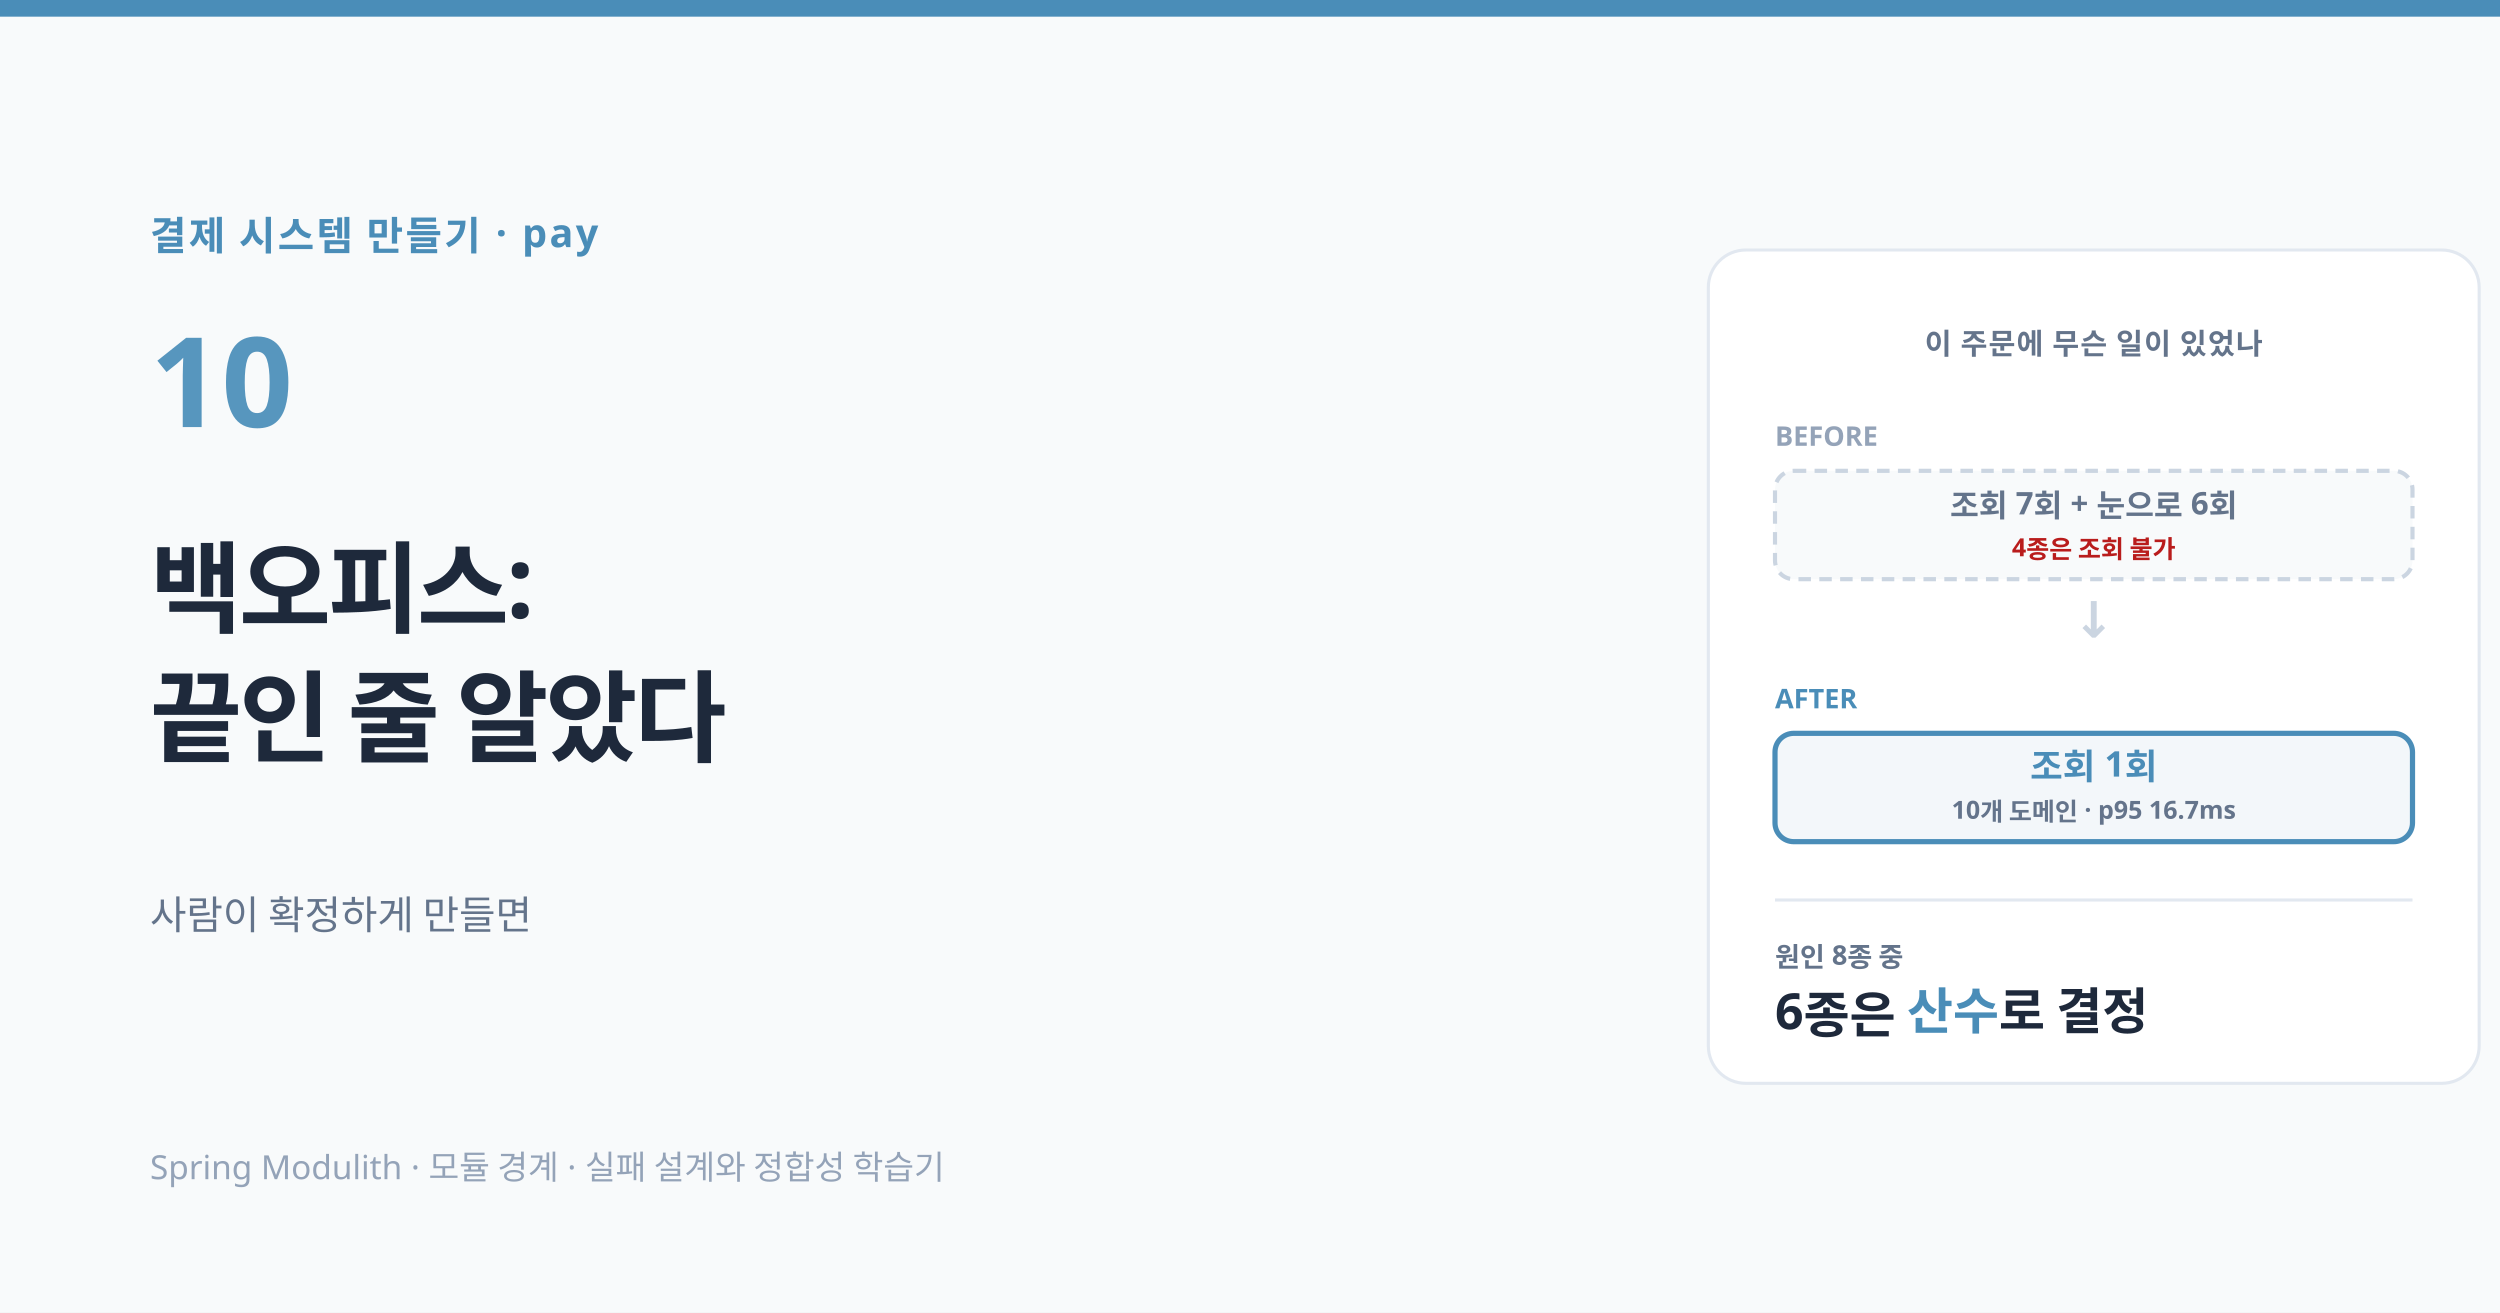
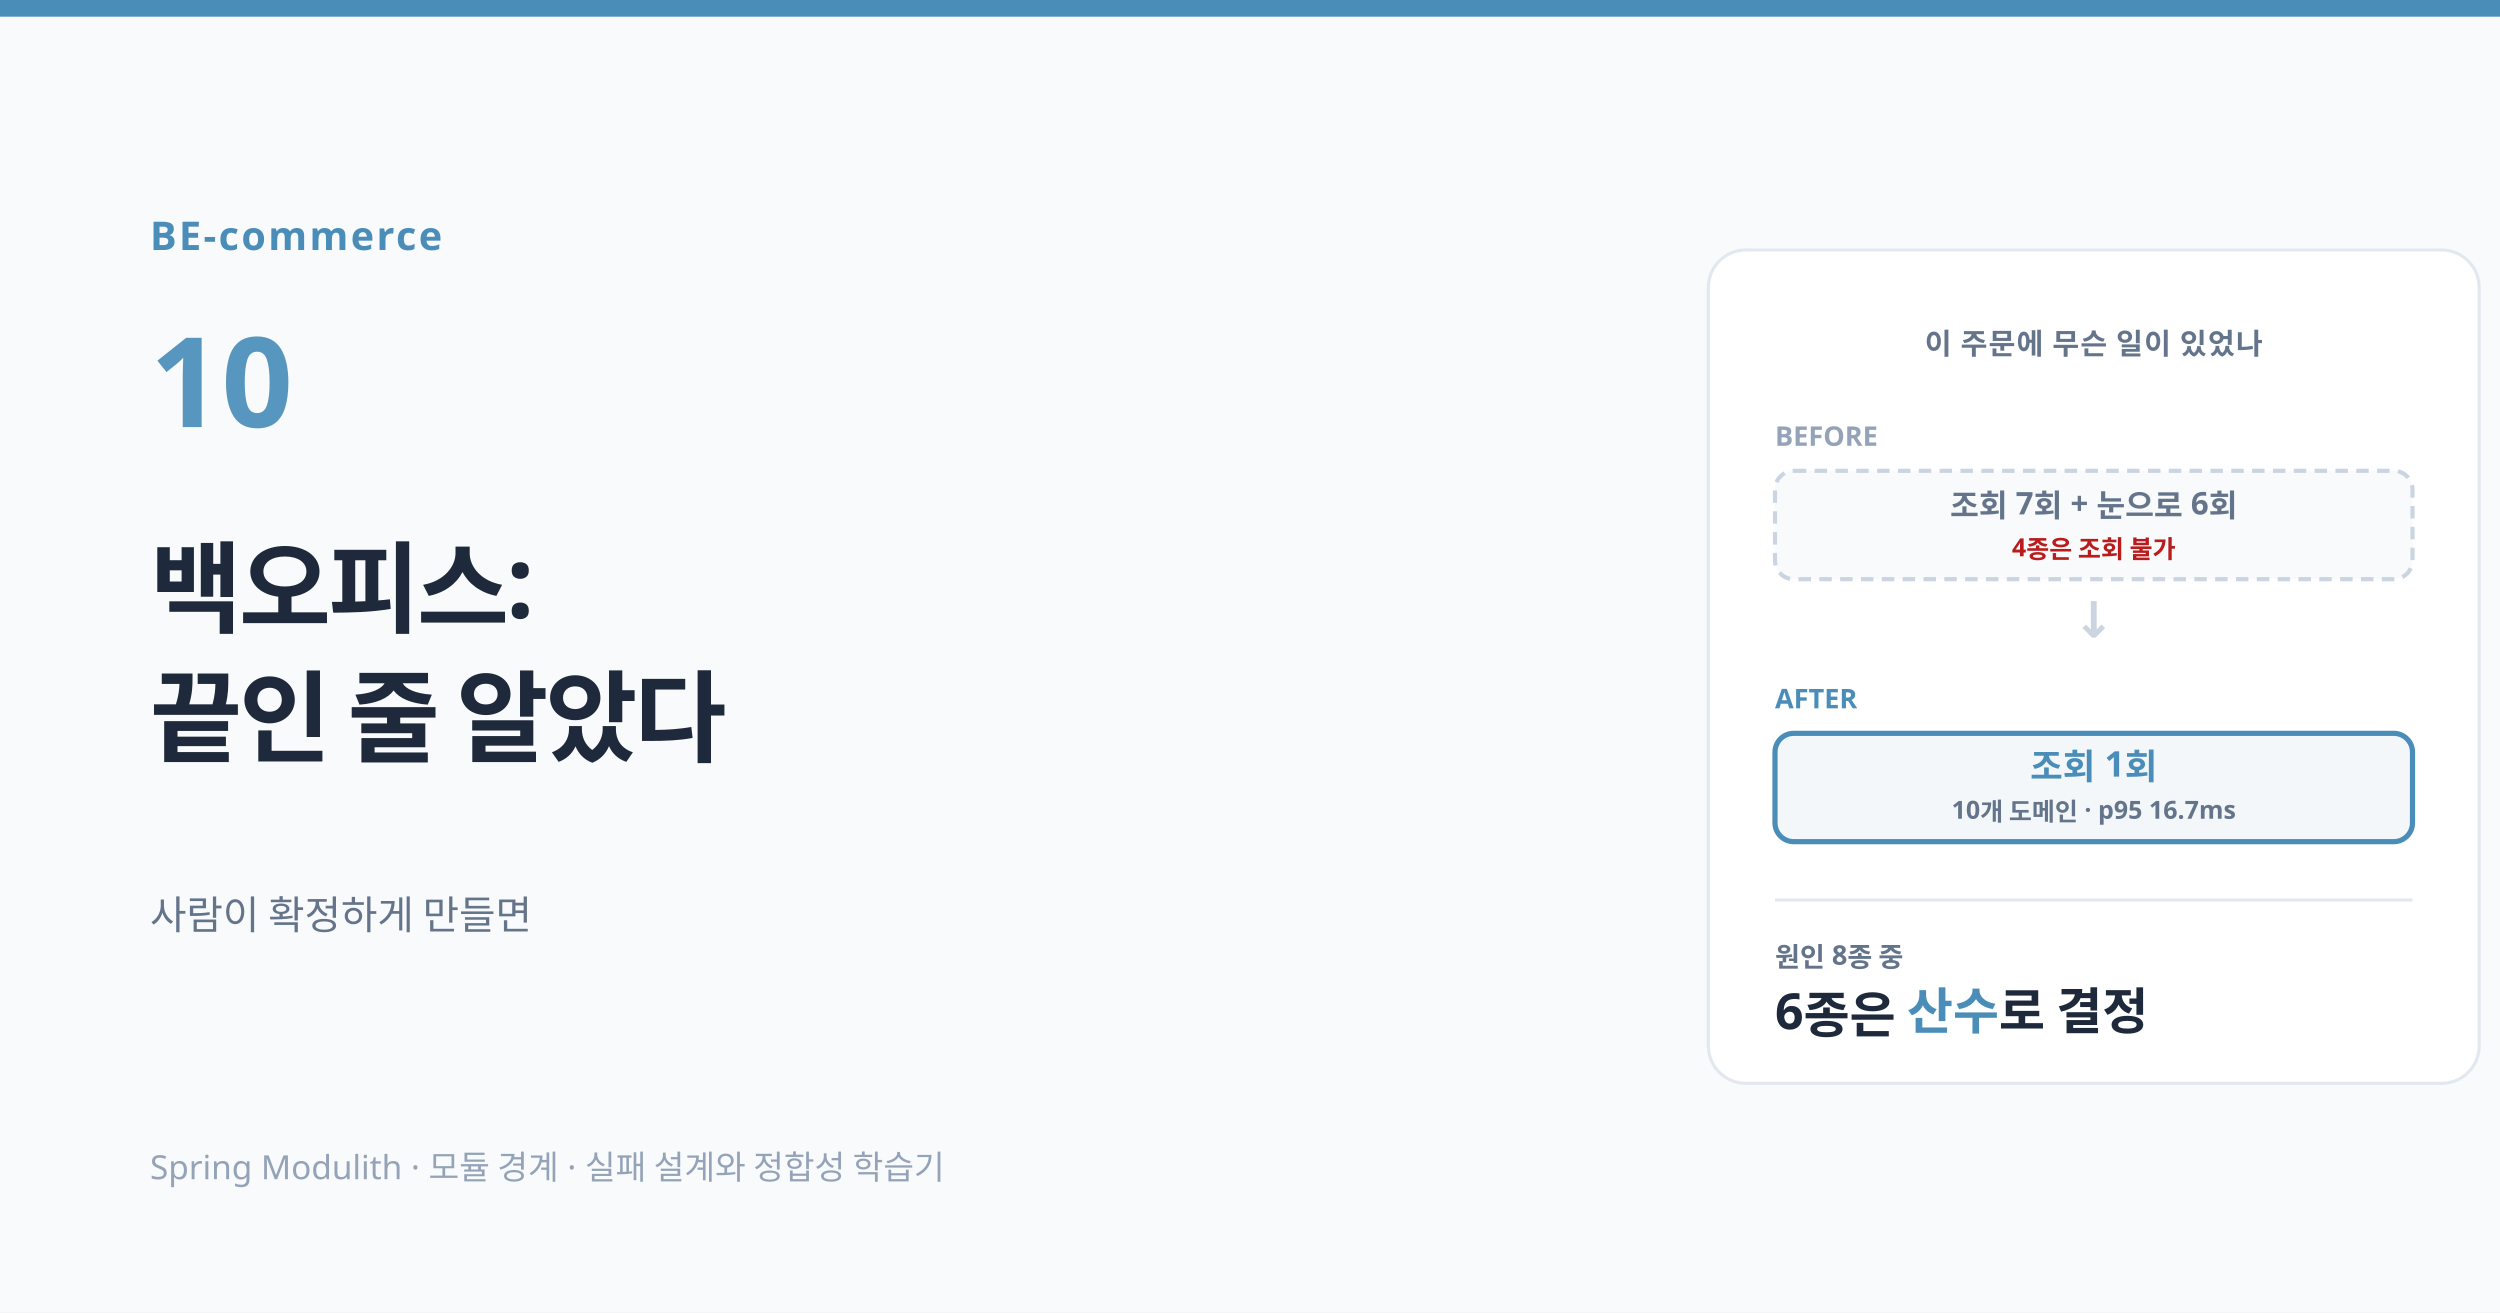
<svg xmlns="http://www.w3.org/2000/svg" viewBox="0 0 1200 630" font-family="'Pretendard', 'Apple SD Gothic Neo', system-ui, sans-serif">
  <rect width="1200" height="630" fill="#f8fafb" />
  <rect width="1200" height="8" fill="#4a8db8" />
  <rect x="820" y="120" width="370" height="400" rx="18" fill="#ffffff" stroke="#e2e8f0" stroke-width="1.5" />
  <text x="1005" y="170" text-anchor="middle" font-size="14" font-weight="700" fill="#64748b" letter-spacing="0.04em">이 주문에 무슨 일이 있었나</text>
  <text x="852" y="214" font-size="13" font-weight="700" fill="#94a3b8">BEFORE</text>
  <rect x="852" y="226" width="306" height="52" rx="9" fill="#f8fafb" stroke="#cbd5e1" stroke-width="2" stroke-dasharray="6 4" />
  <text x="1005" y="248" text-anchor="middle" font-size="15" font-weight="800" fill="#64748b">조회 7회 + 눈으로 6회</text>
  <text x="1005" y="267" text-anchor="middle" font-size="12" font-weight="700" fill="#b91c1c">4종은 조회 불가</text>
  <text x="1005" y="306" text-anchor="middle" font-size="24" font-weight="900" fill="#cbd5e1">↓</text>
  <text x="852" y="340" font-size="13" font-weight="700" fill="#4a8db8">AFTER</text>
  <rect x="852" y="352" width="306" height="52" rx="9" fill="#4a8db810" stroke="#4a8db8" stroke-width="2.5" />
  <text x="1005" y="374" text-anchor="middle" font-size="17" font-weight="900" fill="#4a8db8">조회 1회</text>
  <text x="1005" y="393" text-anchor="middle" font-size="12" font-weight="700" fill="#64748b">10개 도메인 · p95 16.7ms</text>
  <line x1="852" y1="432" x2="1158" y2="432" stroke="#e2e8f0" stroke-width="1.5" />
  <text x="852" y="464" font-size="13" font-weight="700" fill="#64748b">원인 8종 중</text>
  <text x="852" y="494" font-size="24" font-weight="900" fill="#1e293b">6종은 <tspan fill="#4a8db8">산수</tspan>로 결정</text>
-   <text x="72" y="120" font-size="19" font-weight="700" fill="#4a8db8" letter-spacing="0.06em">결제 시스템 만들기 · pay</text>
+   <text x="72" y="120" font-size="19" font-weight="700" fill="#4a8db8" letter-spacing="0.06em">BE-commerce</text>
  <text x="72" y="205" font-size="60" font-weight="900" fill="#4a8db8" opacity="0.92">10</text>
  <text x="72" y="300" font-size="48" font-weight="800" fill="#1e293b" letter-spacing="-0.03em">백오피스:</text>
  <text x="72" y="362" font-size="48" font-weight="800" fill="#1e293b" letter-spacing="-0.03em">끝인 줄 알았다</text>
  <text x="72" y="446" font-size="19" fill="#64748b">사람이 확정하게 만들면</text>
  <text x="72" y="566" font-size="16" fill="#94a3b8">Spring Modulith · 모듈 경계 · 실패 설계와 정합성 학습기</text>
</svg>
